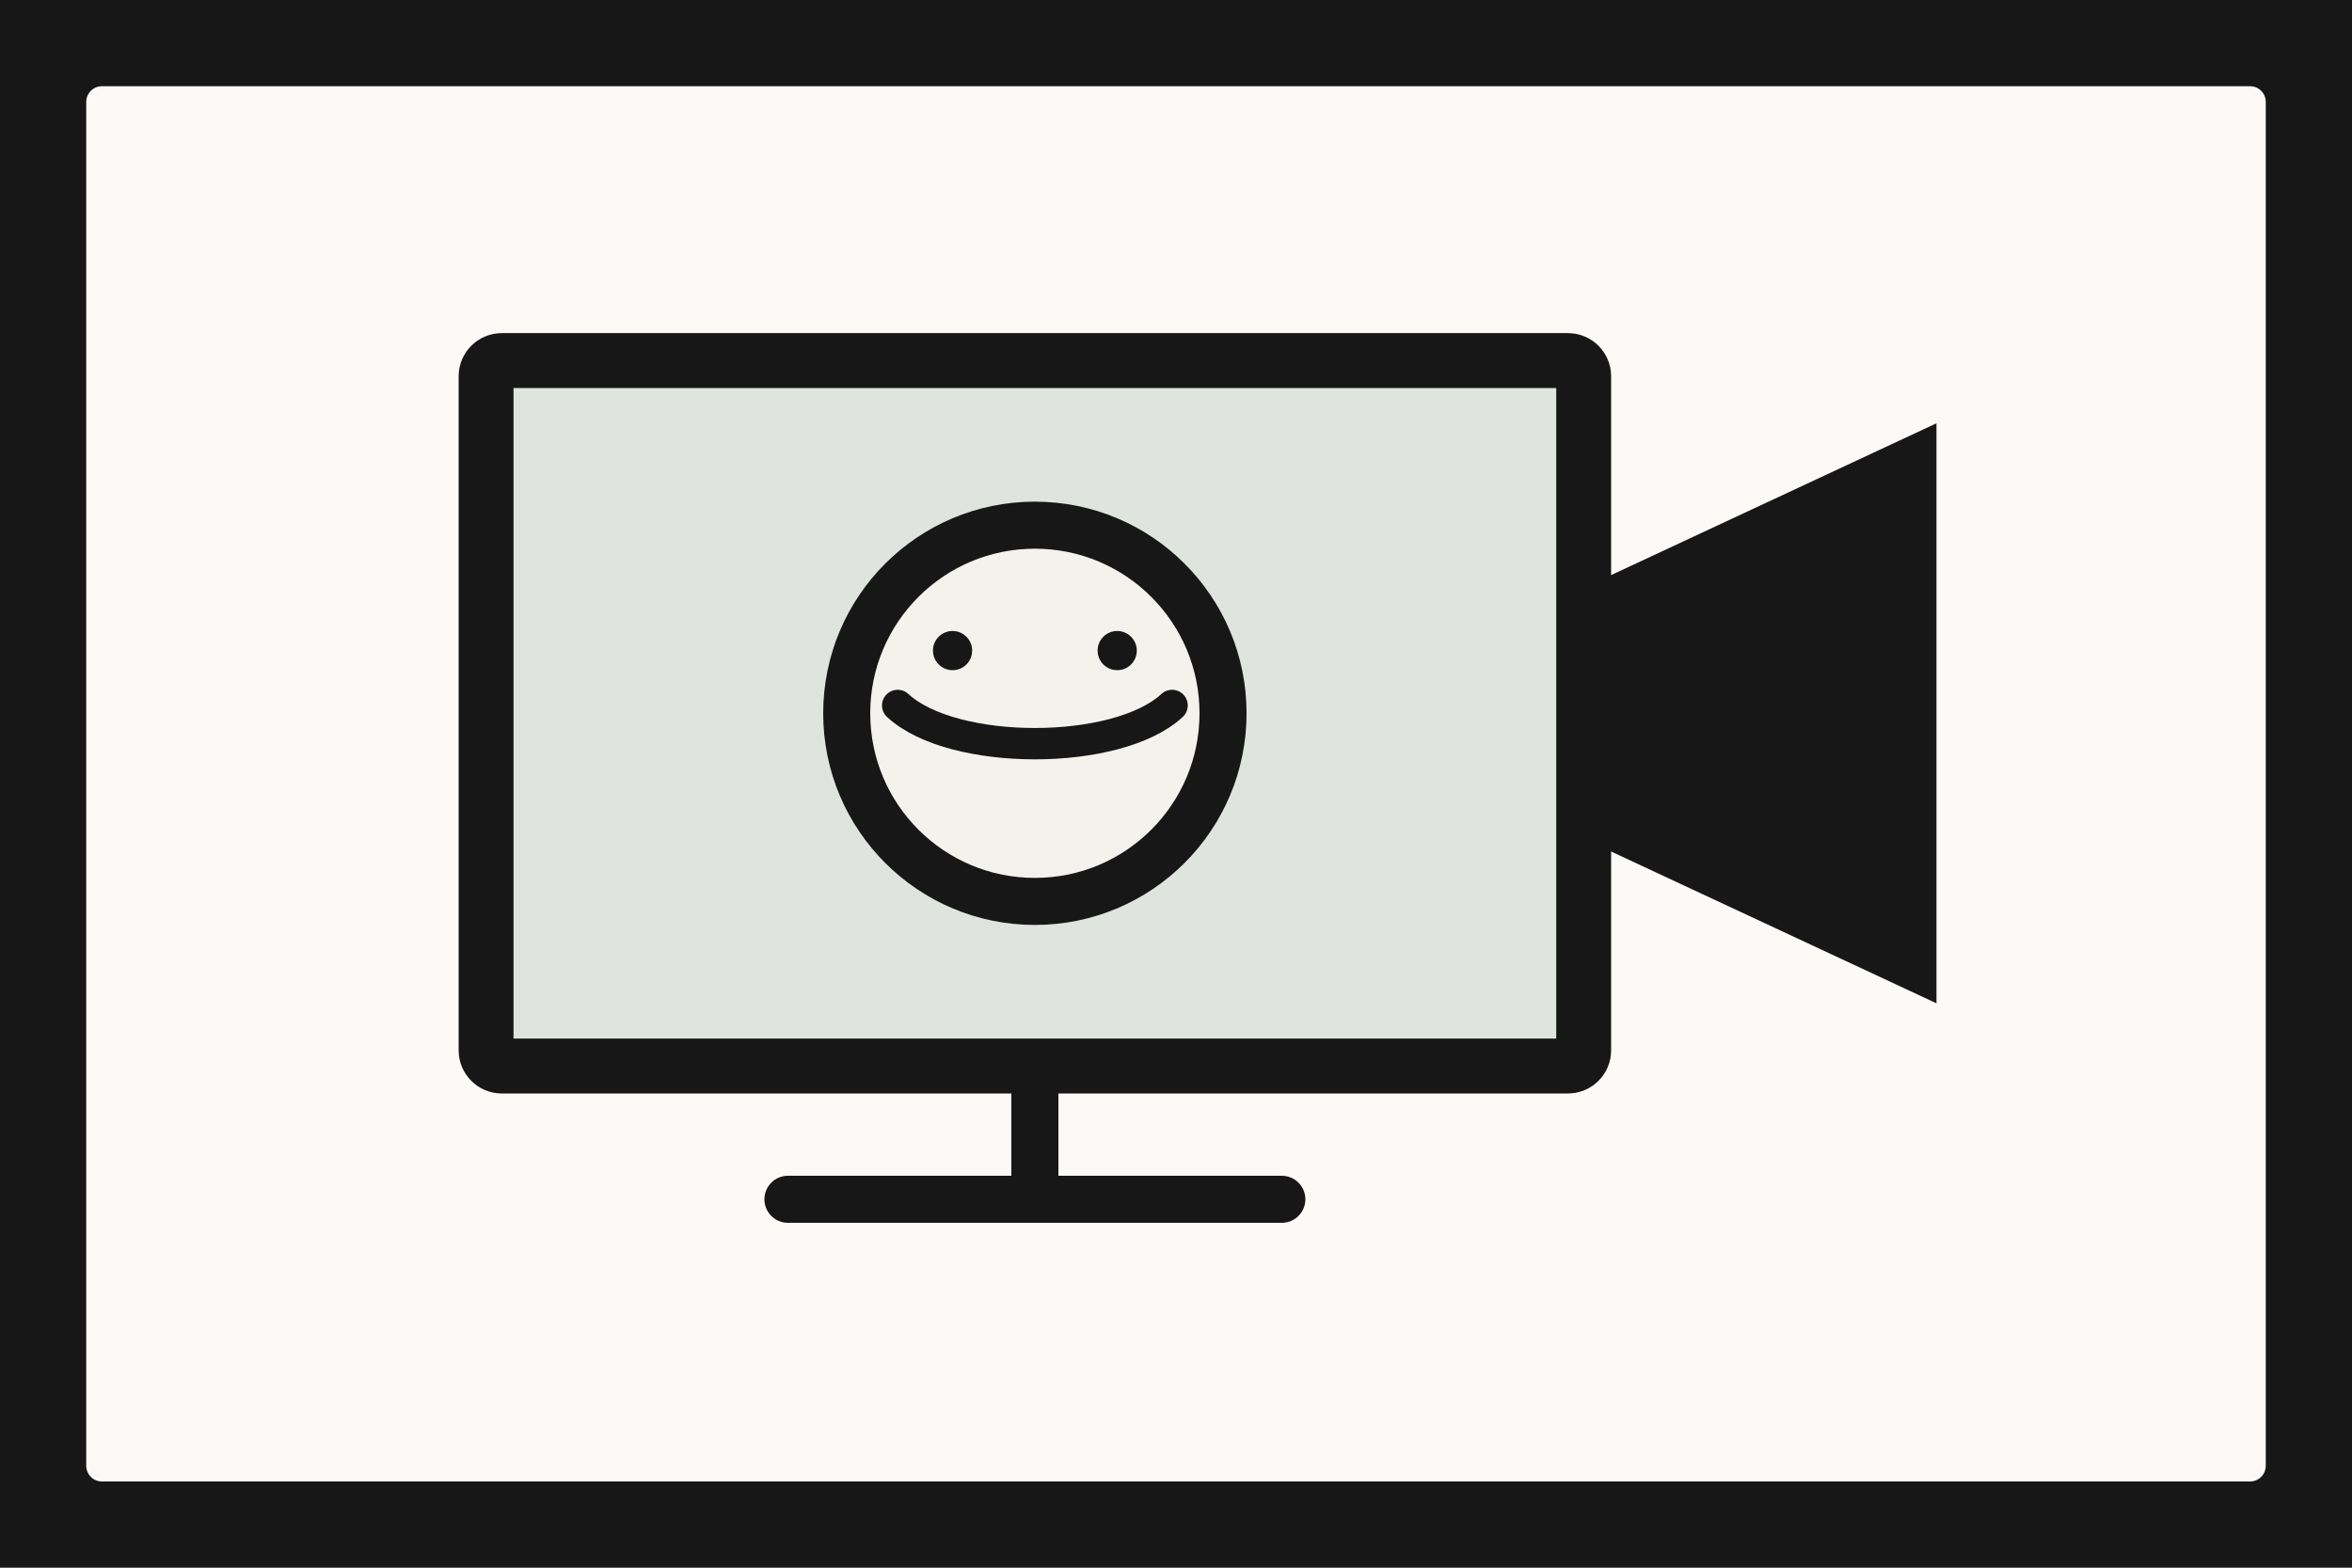
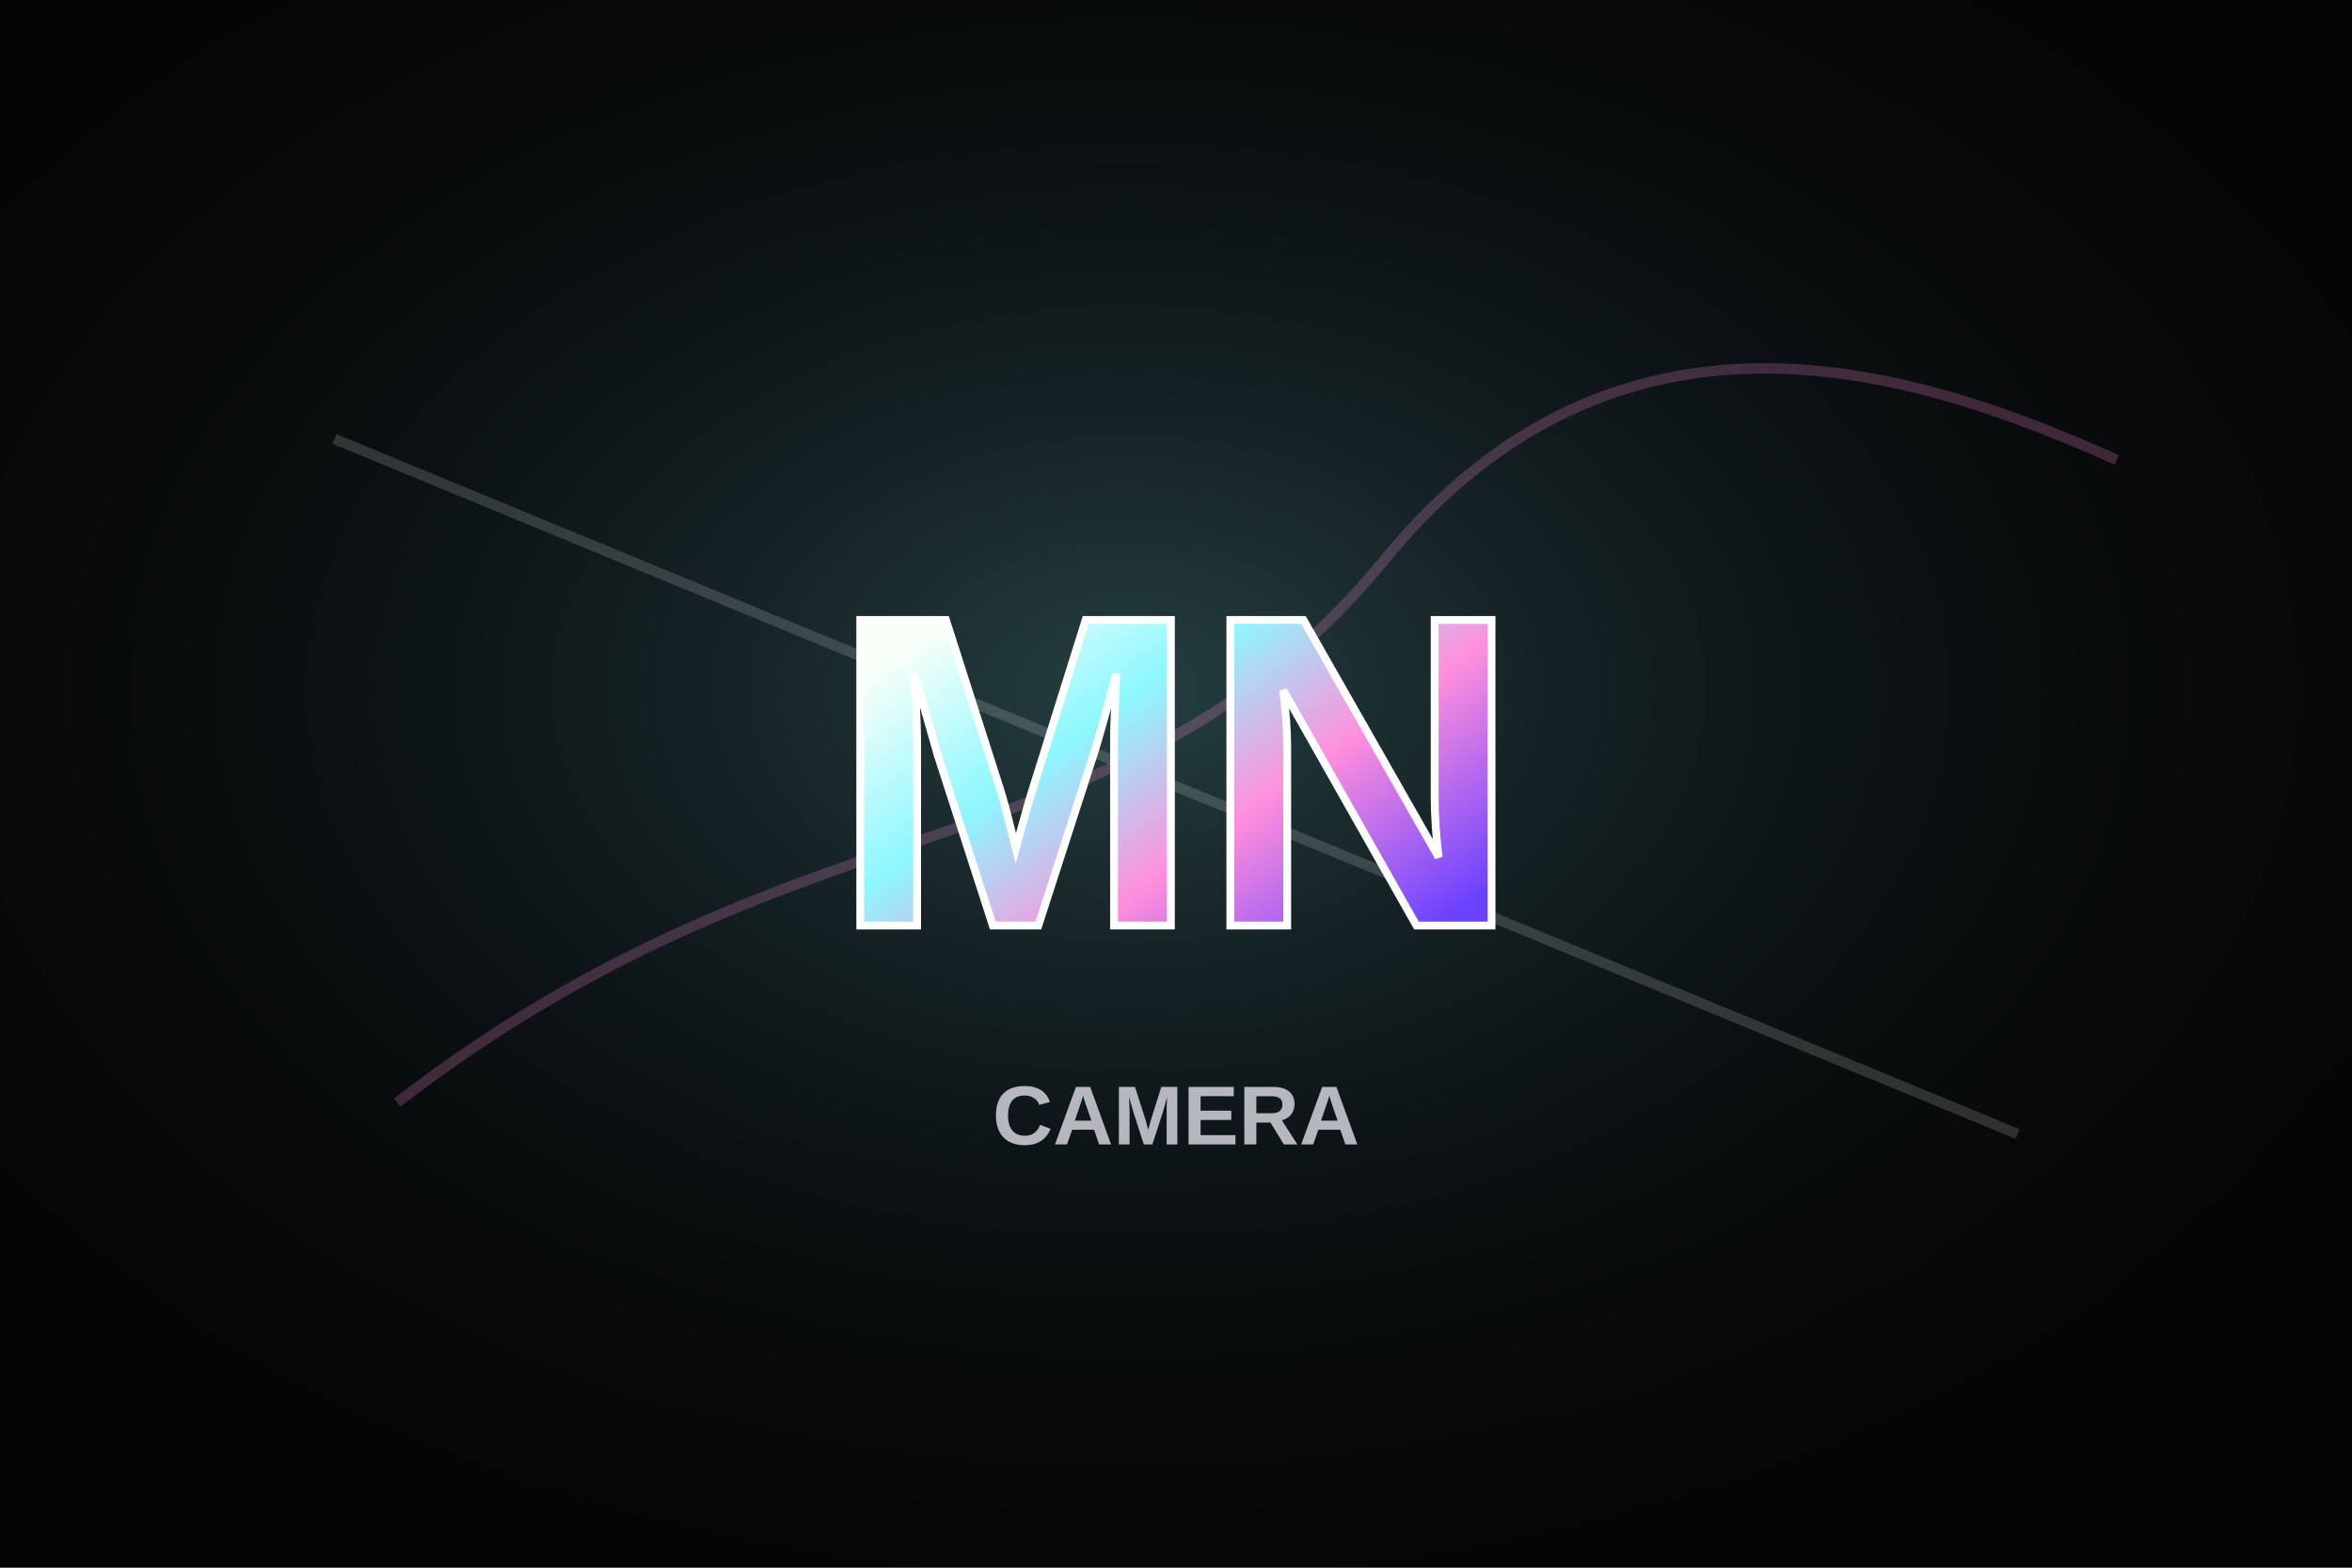
- <svg xmlns="http://www.w3.org/2000/svg" width="1200" height="800" viewBox="0 0 1200 800" fill="none" role="img" aria-labelledby="title">
-   <rect width="1200" height="800" fill="#171717" />
-   <rect x="44" y="44" width="1112" height="712" rx="8" fill="#fbfaf7" />
-   <rect x="248" y="184" width="560" height="360" rx="8" fill="#dfe4df" stroke="#171717" stroke-width="28" />
-   <circle cx="528" cy="364" r="96" fill="#f4f2ed" stroke="#171717" stroke-width="24" />
-   <path d="M808 300L988 216V512L808 428V300Z" fill="#171717" />
-   <path d="M402 612H654" stroke="#171717" stroke-width="24" stroke-linecap="round" />
-   <path d="M528 544V612" stroke="#171717" stroke-width="24" stroke-linecap="round" />
-   <path d="M458 360C486 386 570 386 598 360" stroke="#171717" stroke-width="16" stroke-linecap="round" />
-   <circle cx="486" cy="332" r="10" fill="#171717" />
-   <circle cx="570" cy="332" r="10" fill="#171717" />
+ <svg xmlns="http://www.w3.org/2000/svg" viewBox="0 0 900 600" role="img" aria-label="Mikhail Nazarov">
+   <defs>
+     <linearGradient id="chrome" x1="0" x2="1" y1="0.2" y2="0.88">
+       <stop offset="0" stop-color="#f8fff9" />
+       <stop offset="0.32" stop-color="#8df7ff" />
+       <stop offset="0.62" stop-color="#ff8fdc" />
+       <stop offset="1" stop-color="#6a42ff" />
+     </linearGradient>
+     <radialGradient id="glow" cx="48%" cy="44%" r="62%">
+       <stop offset="0" stop-color="#8df7ff" stop-opacity="0.24" />
+       <stop offset="1" stop-color="#000000" stop-opacity="0" />
+     </radialGradient>
+   </defs>
+   <rect width="900" height="600" fill="#050507" />
+   <rect width="900" height="600" fill="url(#glow)" />
+   <path d="M128 168 L772 434" stroke="#ffffff" stroke-opacity="0.16" stroke-width="4" />
+   <path d="M152 422 C310 300 430 336 530 214 C620 104 734 142 810 176" fill="none" stroke="#ff8fdc" stroke-opacity="0.22" stroke-width="4" />
+   <text x="50%" y="51%" text-anchor="middle" dominant-baseline="middle" font-family="Arial Black, Arial, sans-serif" font-size="170" font-weight="900" fill="url(#chrome)" stroke="#ffffff" stroke-width="3">MN</text>
+   <text x="50%" y="73%" text-anchor="middle" font-family="Arial, sans-serif" font-size="32" font-weight="700" fill="#f7f4ff" opacity="0.72">CAMERA</text>
</svg>
